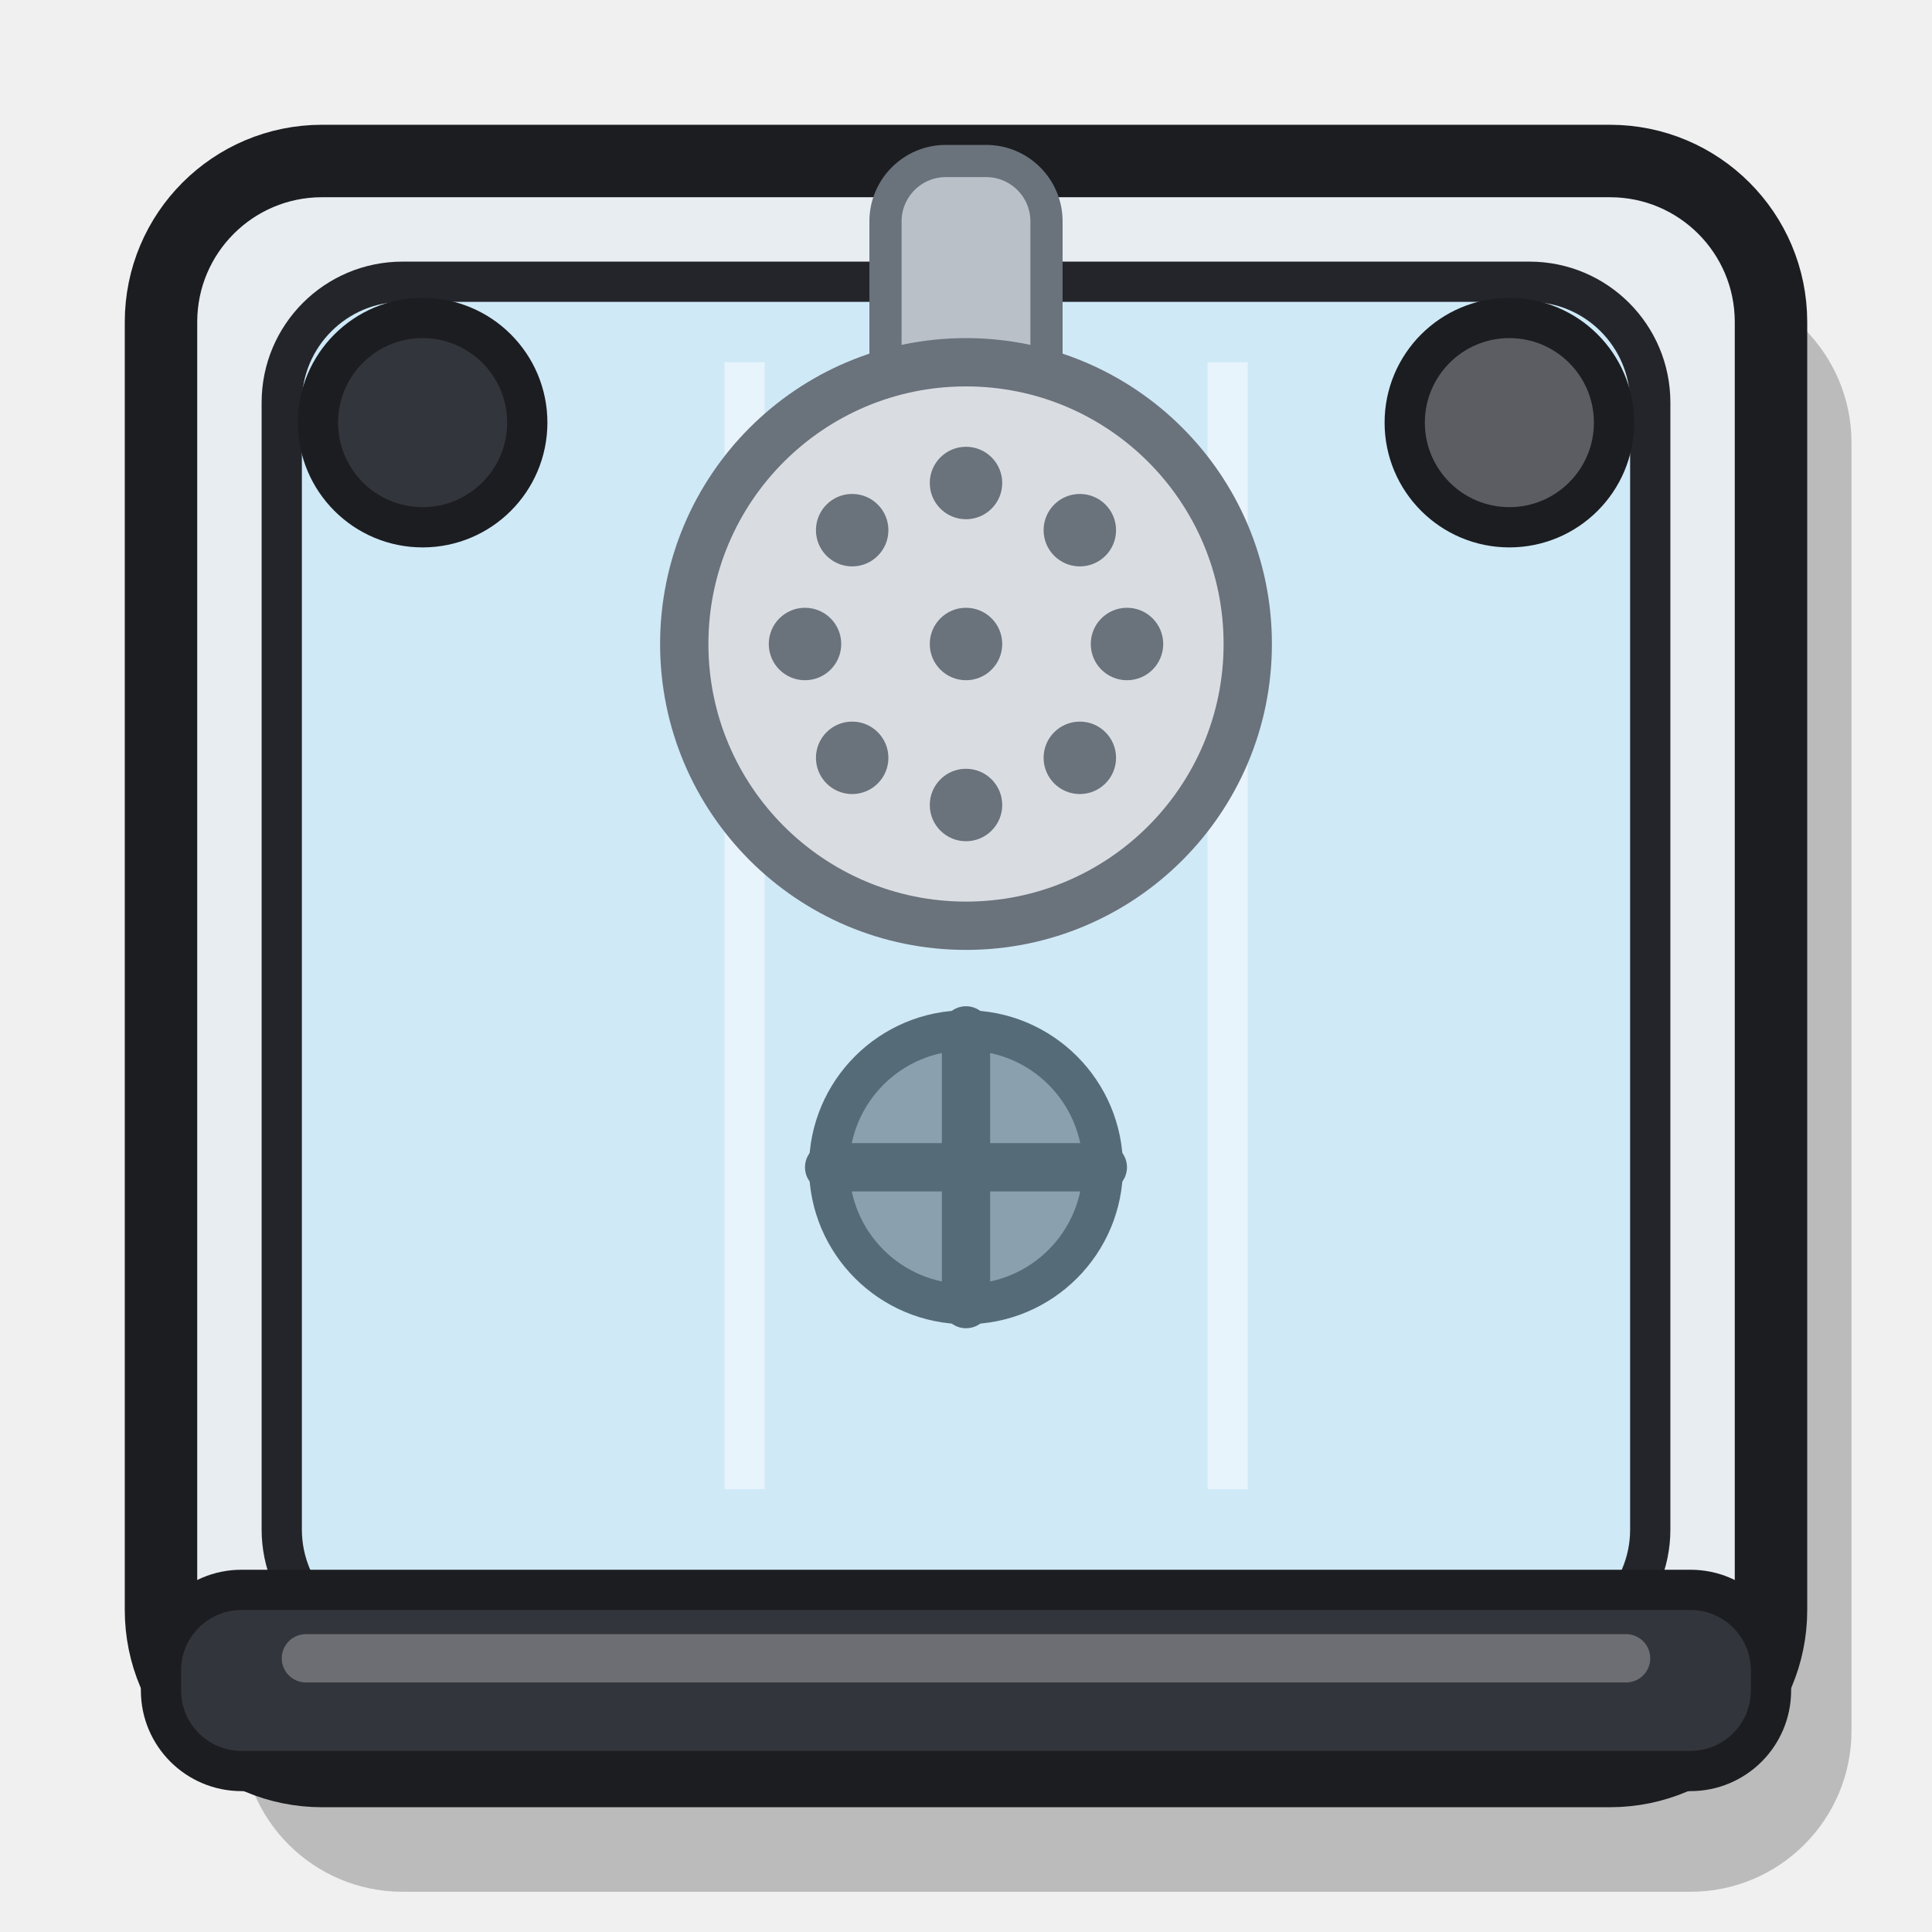
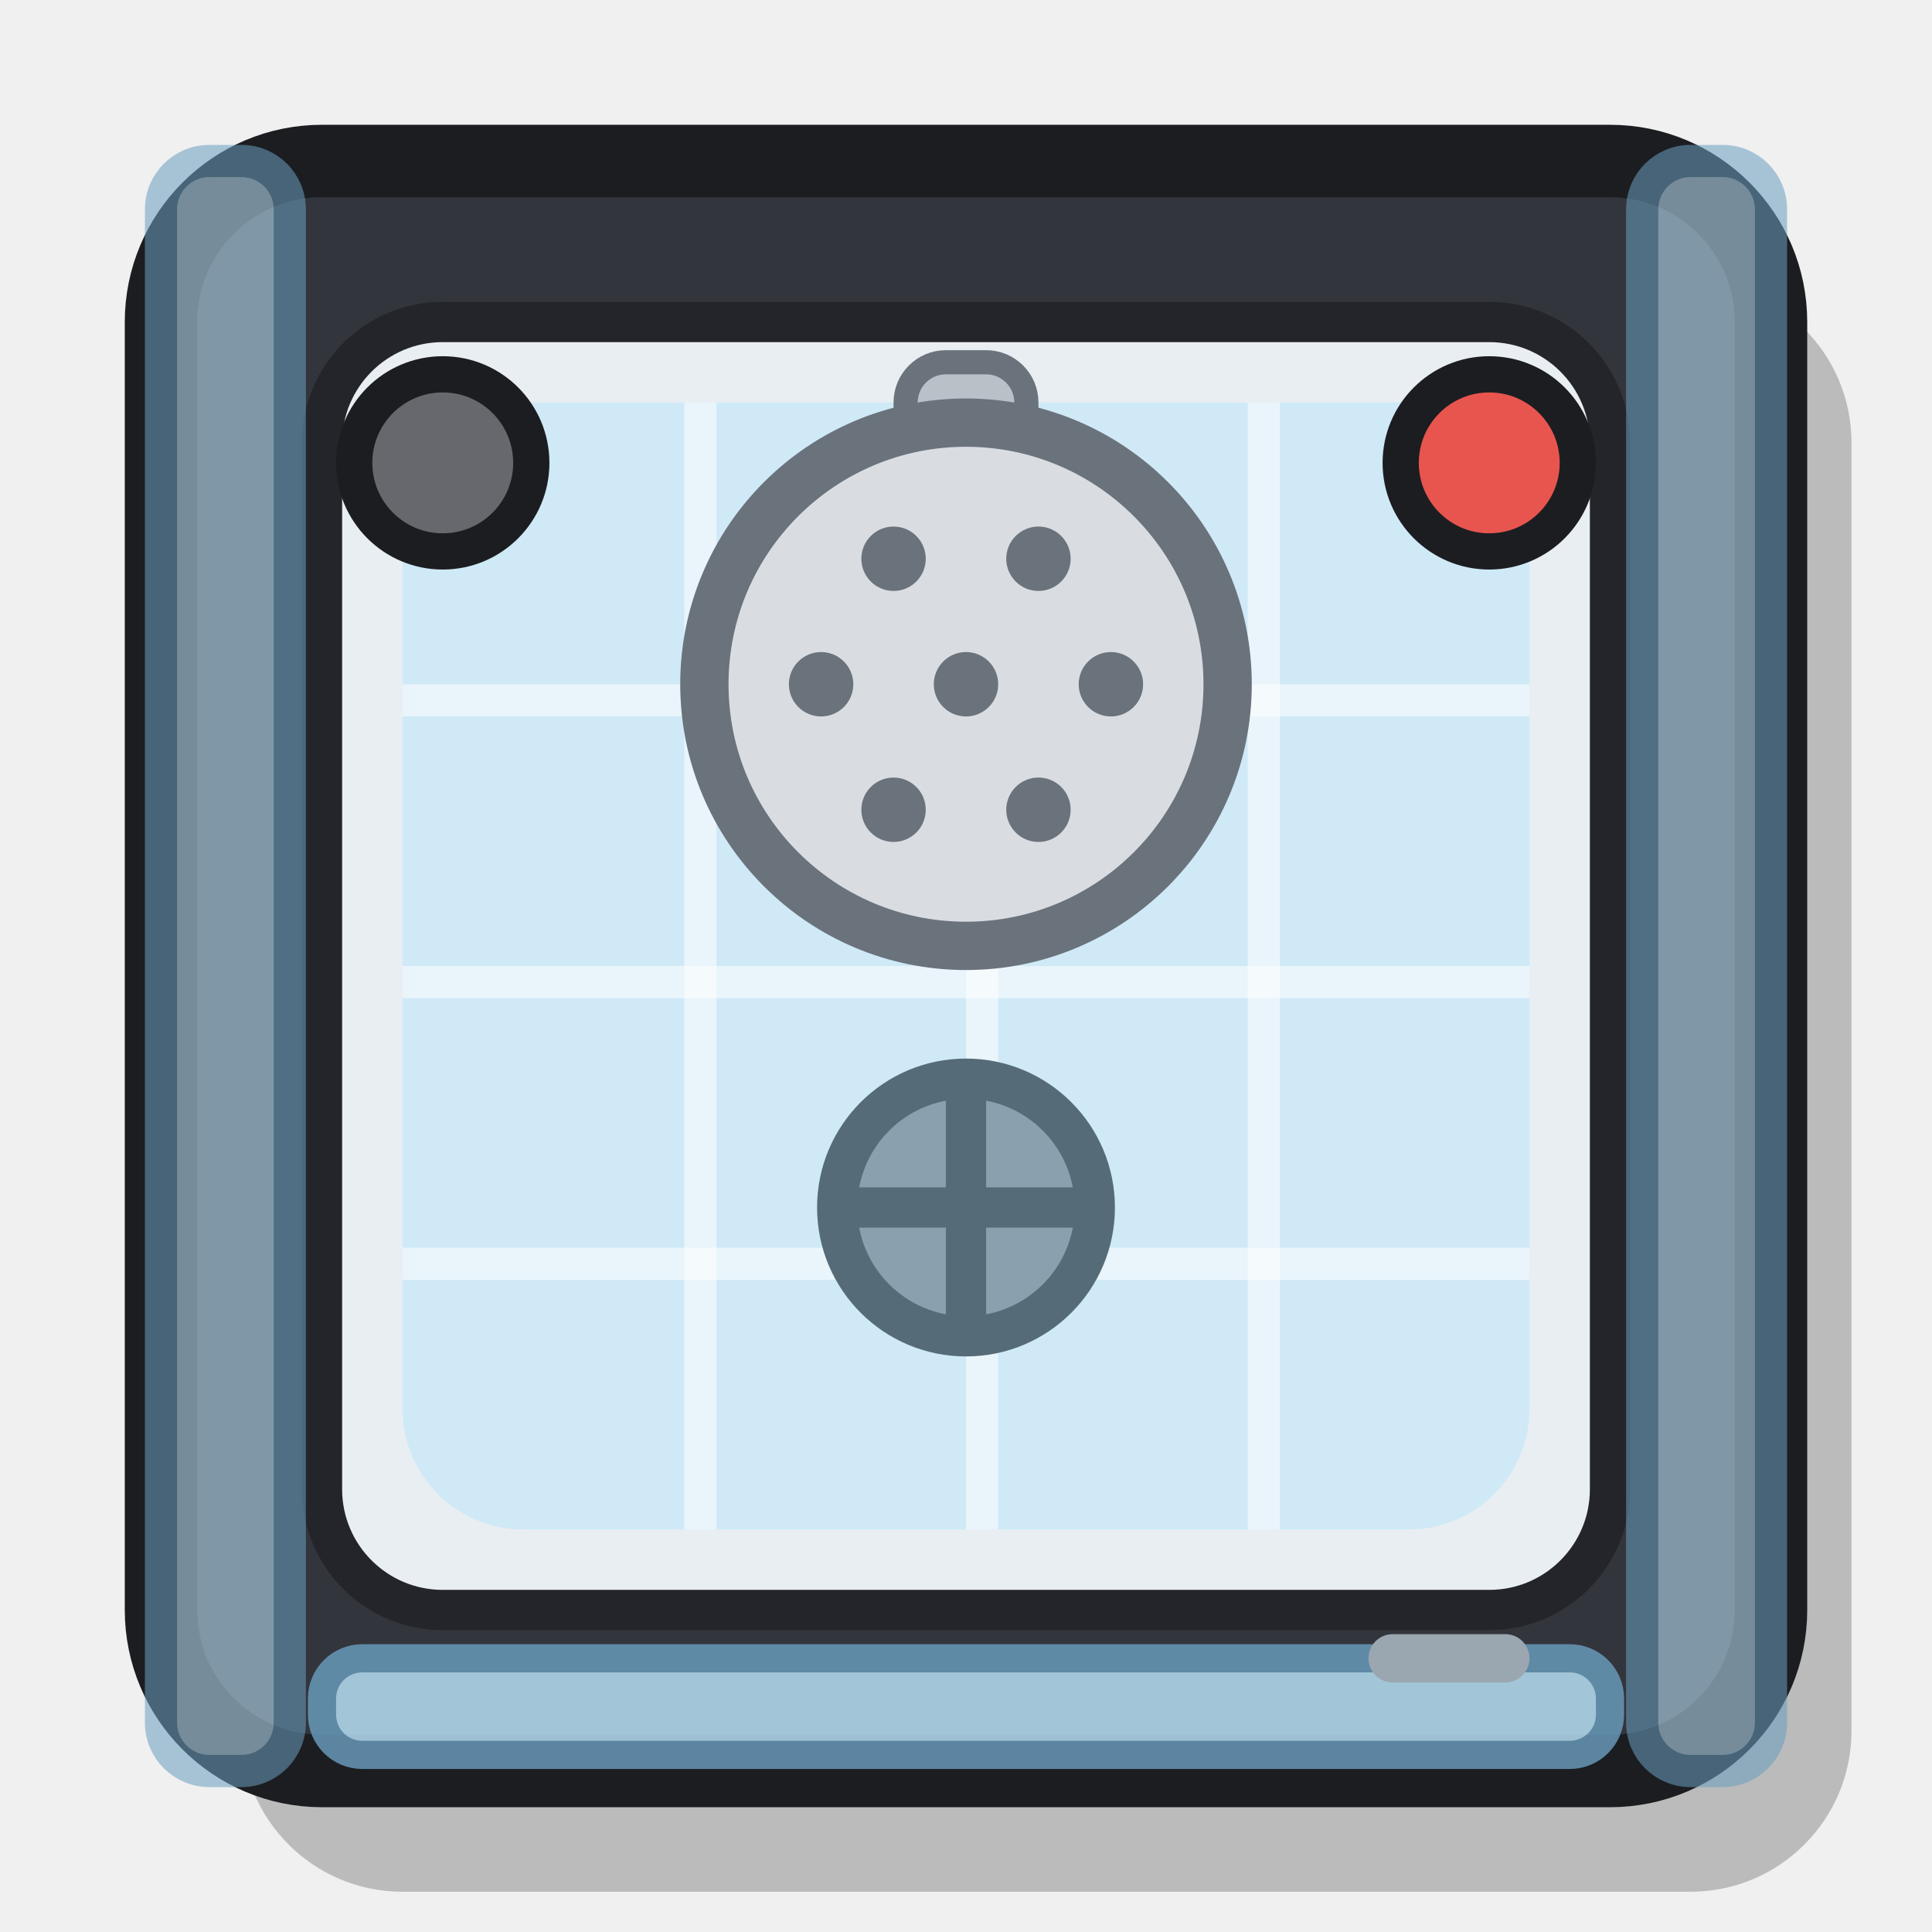
<svg xmlns="http://www.w3.org/2000/svg" width="96" height="96" viewBox="0 0 48 48">
  <rect x="6" y="7" width="40" height="40" rx="4" fill="#000" opacity="0.22" />
-   <rect x="4" y="4" width="40" height="40" rx="4" fill="#e8edf2" stroke="#1c1d21" stroke-width="1.8" />
-   <rect x="7" y="7" width="34" height="34" rx="3" fill="#cfe9f7" stroke="#24252a" stroke-width="1" />
-   <rect x="18" y="9" width="1" height="28" rx="0" fill="#ffffff" opacity="0.5" />
-   <rect x="30" y="9" width="1" height="28" rx="0" fill="#ffffff" opacity="0.5" />
-   <circle cx="24" cy="29" r="3.4" fill="#8aa0ae" stroke="#566b78" stroke-width="1" />
-   <rect x="20" y="28.4" width="8" height="1.2" rx="0.6" fill="#566b78" />
-   <rect x="23.4" y="25" width="1.2" height="8" rx="0.6" fill="#566b78" />
-   <rect x="22" y="4" width="4" height="8" rx="1.5" fill="#b9c0c8" stroke="#6a727c" stroke-width="0.8" />
-   <circle cx="24" cy="16" r="7" fill="#d9dde2" stroke="#6a727c" stroke-width="1.2" />
-   <circle cx="28.0" cy="16.0" r="0.9" fill="#6a727c" />
-   <circle cx="26.828" cy="18.828" r="0.9" fill="#6a727c" />
-   <circle cx="24.0" cy="20.0" r="0.9" fill="#6a727c" />
-   <circle cx="21.172" cy="18.828" r="0.9" fill="#6a727c" />
-   <circle cx="20.0" cy="16.0" r="0.9" fill="#6a727c" />
-   <circle cx="21.172" cy="13.172" r="0.9" fill="#6a727c" />
-   <circle cx="24.0" cy="12.0" r="0.9" fill="#6a727c" />
-   <circle cx="26.828" cy="13.172" r="0.9" fill="#6a727c" />
-   <circle cx="24" cy="16" r="0.9" fill="#6a727c" />
-   <circle cx="10.5" cy="10.5" r="2.6" fill="#33353c" stroke="#1c1d21" stroke-width="1" />
-   <circle cx="37.5" cy="10.5" r="2.6" fill="#5c5d63" stroke="#1c1d21" stroke-width="1" />
-   <rect x="4" y="39.5" width="40" height="4.5" rx="2" fill="#33353c" stroke="#1c1d21" stroke-width="1" />
-   <rect x="7" y="40.6" width="34" height="1.2" rx="0.6" fill="#85868a" opacity="0.7" />
+   <rect x="4" y="4" width="40" height="40" rx="4" fill="#33353c" stroke="#1c1d21" stroke-width="1.8" />
+   <rect x="8" y="8" width="32" height="32" rx="3" fill="#e9eef2" stroke="#24252a" stroke-width="1" />
+   <rect x="10" y="10" width="28" height="28" rx="3" fill="#cfe9f7" />
+   <rect x="17" y="10" width="0.8" height="28" rx="0" fill="#ffffff" opacity="0.55" />
+   <rect x="10" y="17" width="28" height="0.8" rx="0" fill="#ffffff" opacity="0.55" />
+   <rect x="24" y="10" width="0.8" height="28" rx="0" fill="#ffffff" opacity="0.55" />
+   <rect x="10" y="24" width="28" height="0.8" rx="0" fill="#ffffff" opacity="0.55" />
+   <rect x="31" y="10" width="0.8" height="28" rx="0" fill="#ffffff" opacity="0.55" />
+   <rect x="10" y="31" width="28" height="0.8" rx="0" fill="#ffffff" opacity="0.55" />
+   <circle cx="24" cy="30" r="3.2" fill="#8aa0ae" stroke="#566b78" stroke-width="1" />
+   <rect x="20.6" y="29.5" width="6.8" height="1" rx="0.5" fill="#566b78" />
+   <rect x="23.5" y="26.6" width="1" height="6.8" rx="0.5" fill="#566b78" />
+   <rect x="22.5" y="9" width="3" height="6" rx="1" fill="#b9c0c8" stroke="#6a727c" stroke-width="0.6" />
+   <circle cx="24" cy="17" r="6.5" fill="#d9dde2" stroke="#6a727c" stroke-width="1.2" />
+   <circle cx="27.6" cy="17.0" r="0.8" fill="#6a727c" />
+   <circle cx="25.8" cy="20.118" r="0.8" fill="#6a727c" />
+   <circle cx="22.2" cy="20.118" r="0.8" fill="#6a727c" />
+   <circle cx="20.4" cy="17.0" r="0.8" fill="#6a727c" />
+   <circle cx="22.2" cy="13.882" r="0.8" fill="#6a727c" />
+   <circle cx="25.8" cy="13.882" r="0.8" fill="#6a727c" />
+   <circle cx="24" cy="17" r="0.8" fill="#6a727c" />
+   <circle cx="11" cy="11.5" r="2.2" fill="#66686d" stroke="#1c1d21" stroke-width="0.9" />
+   <circle cx="37" cy="11.5" r="2.2" fill="#e8554e" stroke="#1c1d21" stroke-width="0.9" />
+   <rect x="4" y="4" width="3.2" height="40" rx="1.2" fill="#bfe8ff" stroke="#6a9fc0" stroke-width="0.8" opacity="0.55" />
+   <rect x="40.8" y="4" width="3.2" height="40" rx="1.2" fill="#bfe8ff" stroke="#6a9fc0" stroke-width="0.8" opacity="0.55" />
+   <rect x="8" y="41.2" width="32" height="2.4" rx="1" fill="#bfe8ff" stroke="#6a9fc0" stroke-width="0.7" opacity="0.8" />
+   <rect x="34" y="40.6" width="4" height="1.2" rx="0.6" fill="#9aa6b0" />
</svg>
